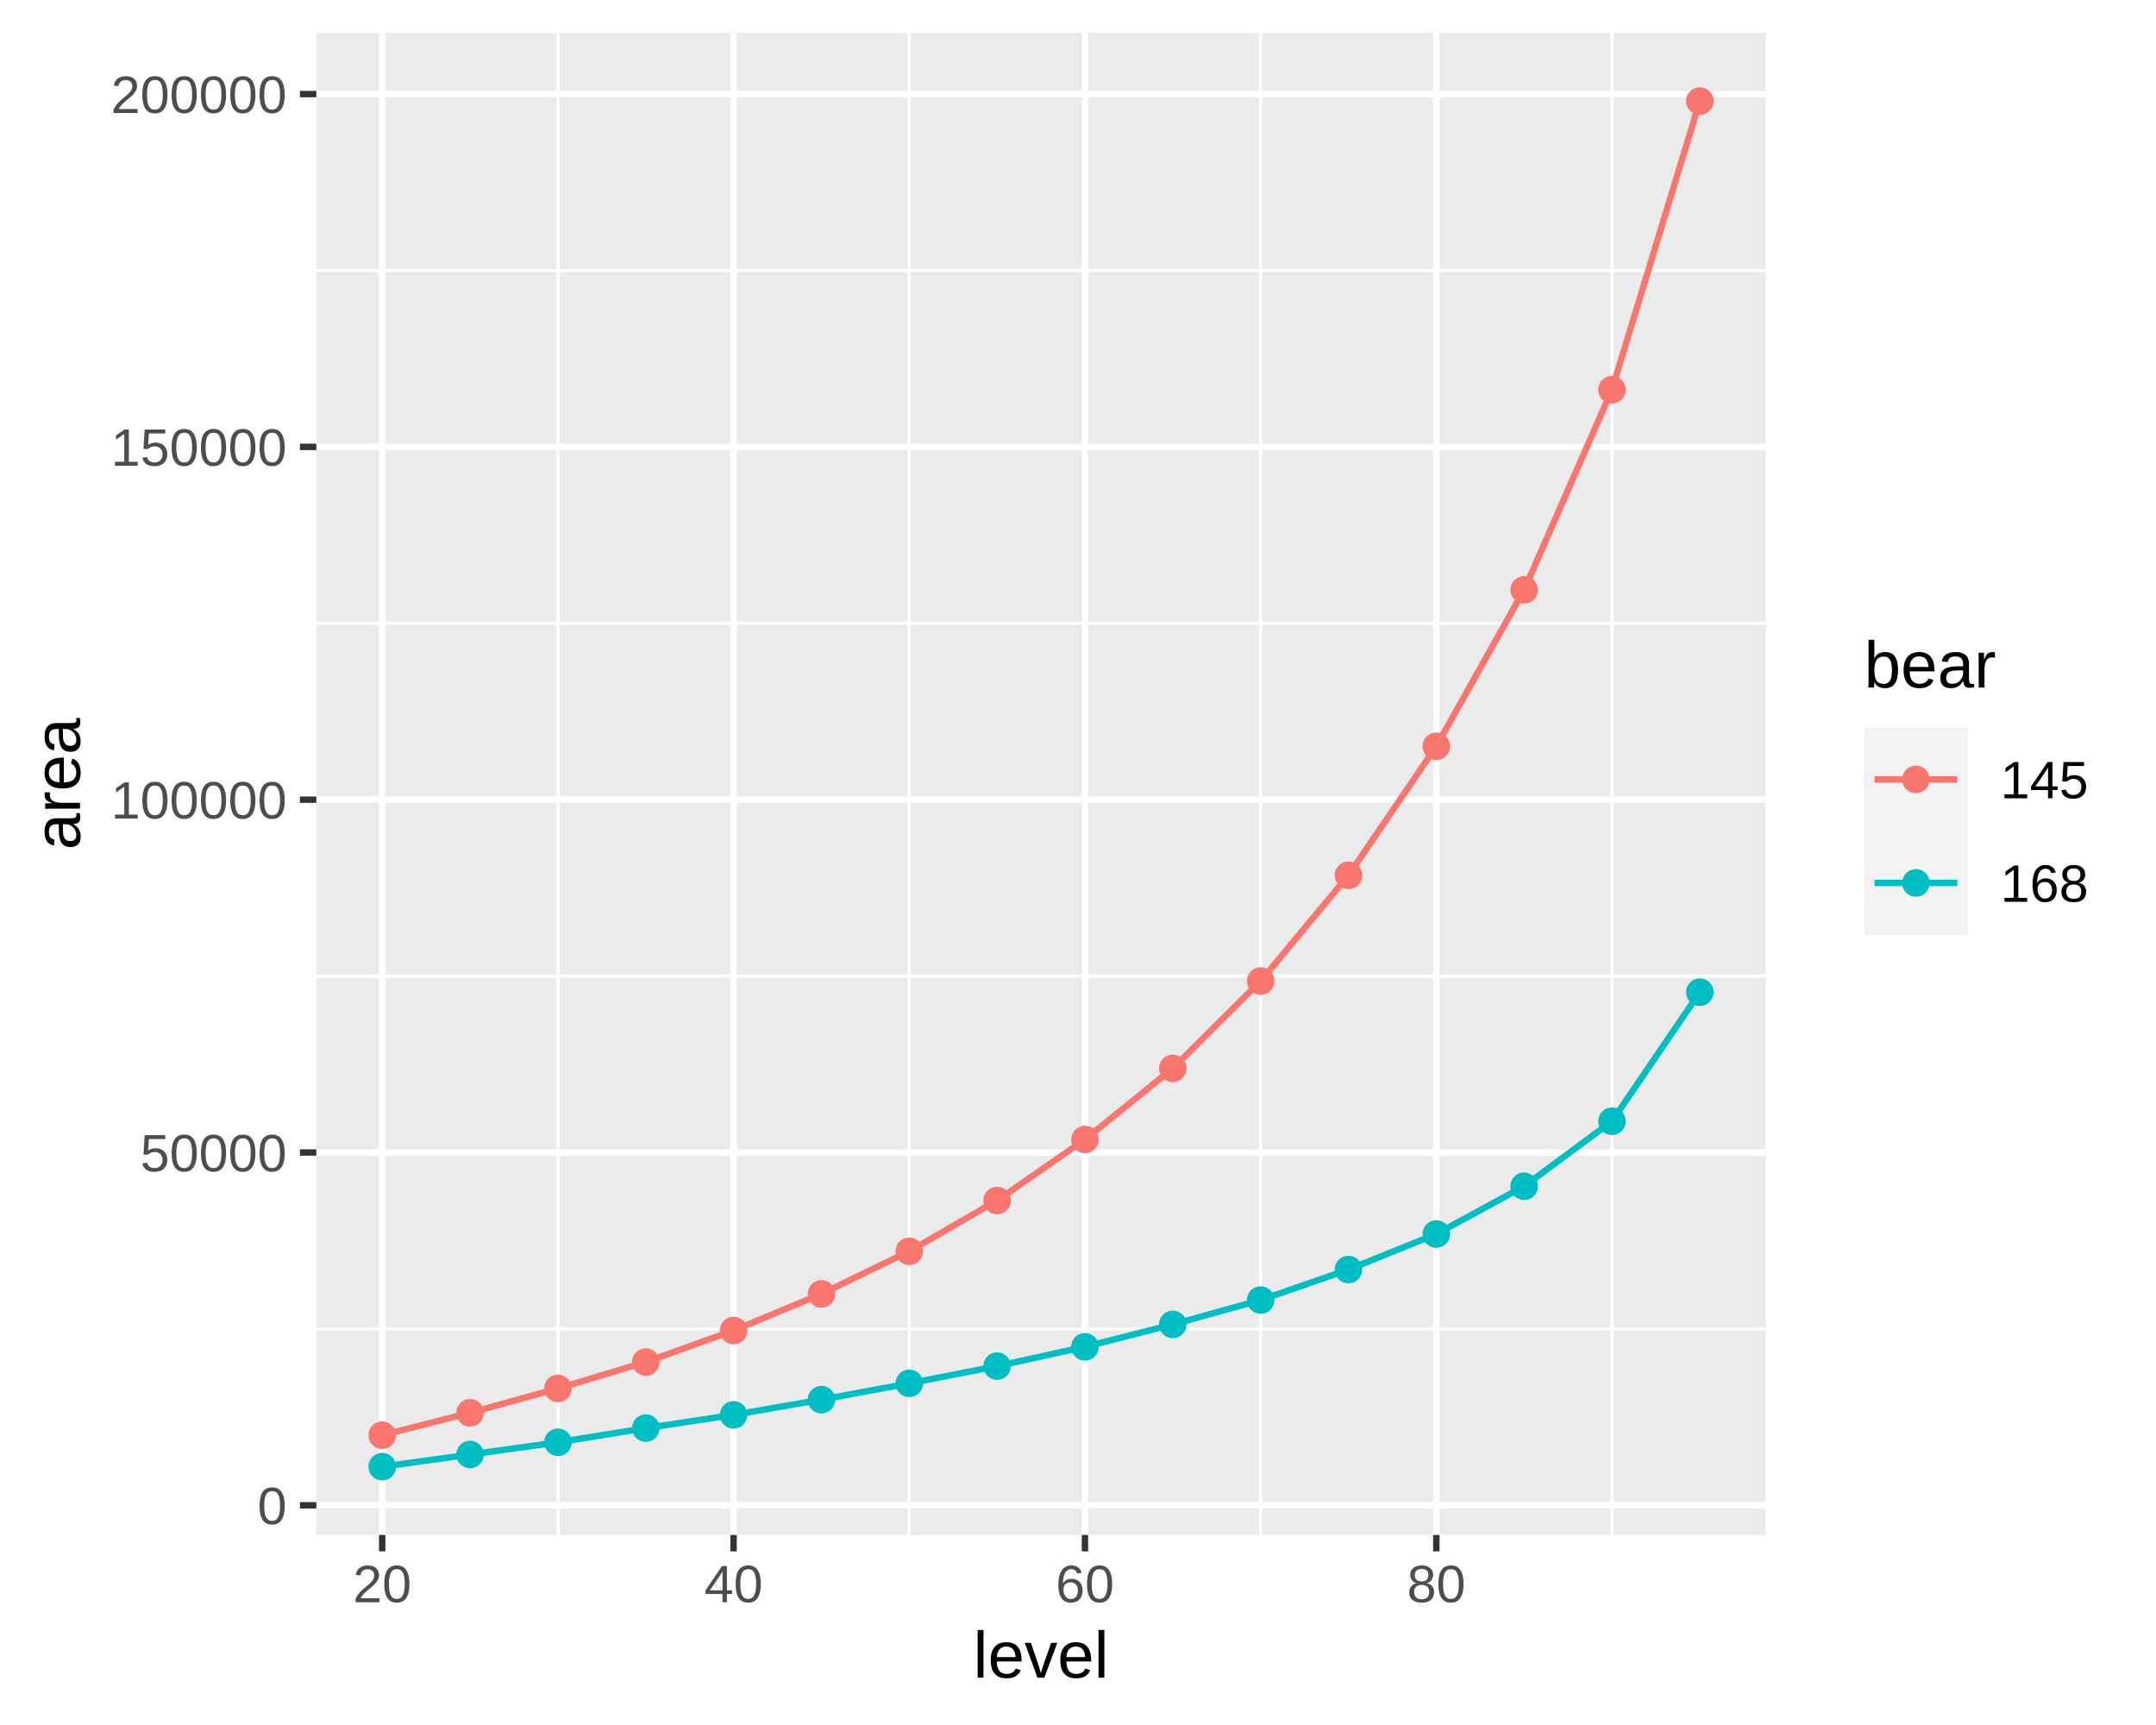
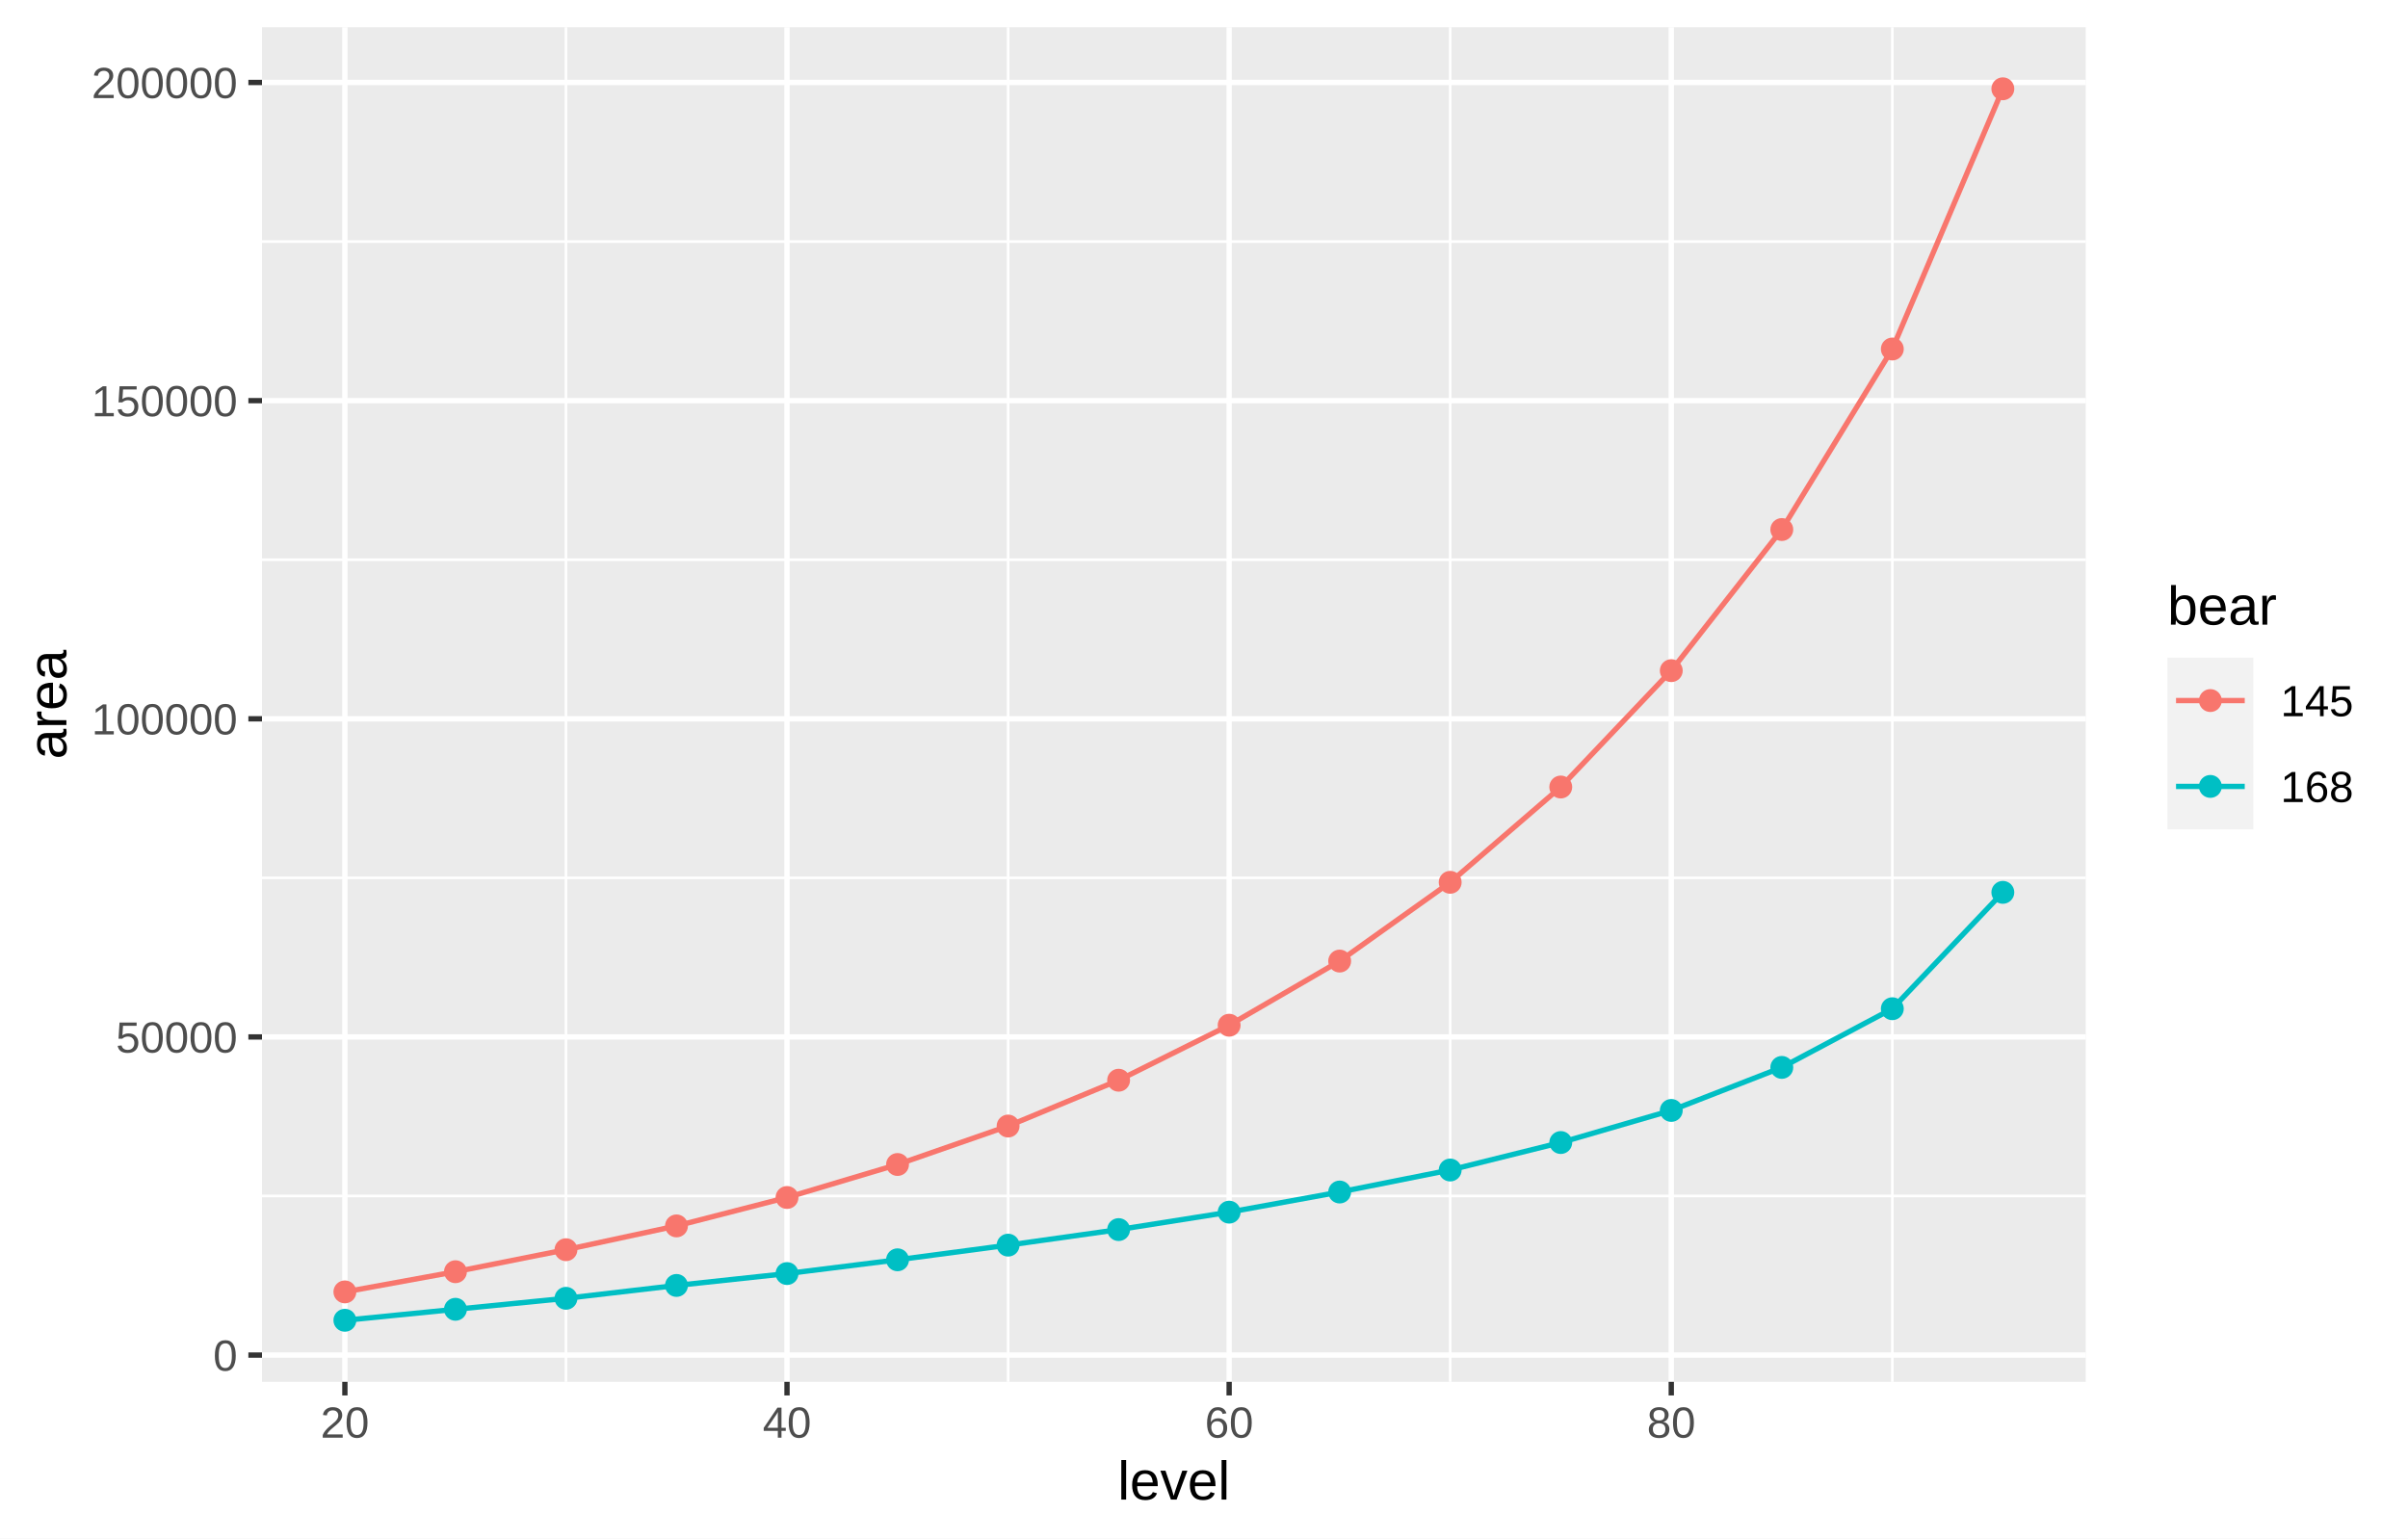
- <svg xmlns="http://www.w3.org/2000/svg" class="svglite" width="360.00pt" height="288.00pt" viewBox="0 0 360.00 288.00">
+ <svg xmlns="http://www.w3.org/2000/svg" class="svglite" width="484.56pt" height="309.60pt" viewBox="0 0 484.56 309.60">
  <defs>
    <style type="text/css">
    .svglite line, .svglite polyline, .svglite polygon, .svglite path, .svglite rect, .svglite circle {
      fill: none;
      stroke: #000000;
      stroke-linecap: round;
      stroke-linejoin: round;
      stroke-miterlimit: 10.00;
    }
    .svglite text {
      white-space: pre;
    }
  </style>
  </defs>
  <rect width="100%" height="100%" style="stroke: none; fill: #FFFFFF;" />
  <defs>
-     <clipPath id="cpMC4wMHwzNjAuMDB8MC4wMHwyODguMDA=">
-       <rect x="0.00" y="0.00" width="360.00" height="288.00" />
+     <clipPath id="cpMC4wMHw0ODQuNTZ8MC4wMHwzMDkuNjA=">
+       <rect x="0.00" y="0.00" width="484.56" height="309.60" />
    </clipPath>
  </defs>
-   <g clip-path="url(#cpMC4wMHwzNjAuMDB8MC4wMHwyODguMDA=)">
-     <rect x="0.00" y="0.00" width="360.00" height="288.00" style="stroke-width: 1.07; stroke: #FFFFFF; fill: #FFFFFF;" />
+   <g clip-path="url(#cpMC4wMHw0ODQuNTZ8MC4wMHwzMDkuNjA=)">
+     <rect x="0.00" y="0.00" width="484.56" height="309.60" style="stroke-width: 1.07; stroke: #FFFFFF; fill: #FFFFFF;" />
  </g>
  <defs>
-     <clipPath id="cpNTIuODJ8Mjk0LjgzfDUuNDh8MjU2LjI3">
-       <rect x="52.82" y="5.48" width="242.01" height="250.79" />
+     <clipPath id="cpNTIuNzJ8NDE5LjcyfDUuNDh8Mjc4LjEw">
+       <rect x="52.72" y="5.48" width="366.99" height="272.62" />
    </clipPath>
  </defs>
-   <g clip-path="url(#cpNTIuODJ8Mjk0LjgzfDUuNDh8MjU2LjI3)">
-     <rect x="52.82" y="5.48" width="242.01" height="250.79" style="stroke-width: 1.07; stroke: none; fill: #EBEBEB;" />
-     <polyline points="52.82,221.87 294.83,221.87 " style="stroke-width: 0.53; stroke: #FFFFFF; stroke-linecap: butt;" />
-     <polyline points="52.82,162.97 294.83,162.97 " style="stroke-width: 0.53; stroke: #FFFFFF; stroke-linecap: butt;" />
-     <polyline points="52.82,104.06 294.83,104.06 " style="stroke-width: 0.53; stroke: #FFFFFF; stroke-linecap: butt;" />
-     <polyline points="52.82,45.16 294.83,45.16 " style="stroke-width: 0.53; stroke: #FFFFFF; stroke-linecap: butt;" />
-     <polyline points="93.16,256.27 93.16,5.48 " style="stroke-width: 0.53; stroke: #FFFFFF; stroke-linecap: butt;" />
-     <polyline points="151.83,256.27 151.83,5.48 " style="stroke-width: 0.53; stroke: #FFFFFF; stroke-linecap: butt;" />
-     <polyline points="210.50,256.27 210.50,5.48 " style="stroke-width: 0.53; stroke: #FFFFFF; stroke-linecap: butt;" />
-     <polyline points="269.16,256.27 269.16,5.48 " style="stroke-width: 0.53; stroke: #FFFFFF; stroke-linecap: butt;" />
-     <polyline points="52.82,251.32 294.83,251.32 " style="stroke-width: 1.07; stroke: #FFFFFF; stroke-linecap: butt;" />
-     <polyline points="52.82,192.42 294.83,192.42 " style="stroke-width: 1.07; stroke: #FFFFFF; stroke-linecap: butt;" />
-     <polyline points="52.82,133.51 294.83,133.51 " style="stroke-width: 1.07; stroke: #FFFFFF; stroke-linecap: butt;" />
-     <polyline points="52.82,74.61 294.83,74.61 " style="stroke-width: 1.07; stroke: #FFFFFF; stroke-linecap: butt;" />
-     <polyline points="52.82,15.71 294.83,15.71 " style="stroke-width: 1.07; stroke: #FFFFFF; stroke-linecap: butt;" />
-     <polyline points="63.82,256.27 63.82,5.48 " style="stroke-width: 1.07; stroke: #FFFFFF; stroke-linecap: butt;" />
-     <polyline points="122.49,256.27 122.49,5.48 " style="stroke-width: 1.07; stroke: #FFFFFF; stroke-linecap: butt;" />
-     <polyline points="181.16,256.27 181.16,5.48 " style="stroke-width: 1.07; stroke: #FFFFFF; stroke-linecap: butt;" />
-     <polyline points="239.83,256.27 239.83,5.48 " style="stroke-width: 1.07; stroke: #FFFFFF; stroke-linecap: butt;" />
-     <polyline points="63.82,239.61 78.49,235.88 93.16,231.81 107.83,227.40 122.49,222.14 137.16,216.03 151.83,208.91 166.49,200.43 181.16,190.25 195.83,178.37 210.50,163.79 225.16,146.14 239.83,124.60 254.50,98.48 269.16,65.06 283.83,16.88 " style="stroke-width: 1.07; stroke: #F8766D; stroke-linecap: butt;" />
-     <polyline points="63.82,244.87 78.49,242.84 93.16,240.80 107.83,238.43 122.49,236.22 137.16,233.68 151.83,230.96 166.49,228.08 181.16,224.86 195.83,221.12 210.50,217.05 225.16,211.96 239.83,206.03 254.50,198.05 269.16,187.20 283.83,165.65 " style="stroke-width: 1.07; stroke: #00BFC4; stroke-linecap: butt;" />
-     <circle cx="63.82" cy="239.61" r="1.95" style="stroke-width: 0.71; stroke: #F8766D; fill: #F8766D;" />
-     <circle cx="78.49" cy="235.88" r="1.95" style="stroke-width: 0.71; stroke: #F8766D; fill: #F8766D;" />
-     <circle cx="93.16" cy="231.81" r="1.95" style="stroke-width: 0.71; stroke: #F8766D; fill: #F8766D;" />
-     <circle cx="107.83" cy="227.40" r="1.95" style="stroke-width: 0.71; stroke: #F8766D; fill: #F8766D;" />
-     <circle cx="122.49" cy="222.14" r="1.95" style="stroke-width: 0.71; stroke: #F8766D; fill: #F8766D;" />
-     <circle cx="137.16" cy="216.03" r="1.95" style="stroke-width: 0.71; stroke: #F8766D; fill: #F8766D;" />
-     <circle cx="151.83" cy="208.91" r="1.95" style="stroke-width: 0.71; stroke: #F8766D; fill: #F8766D;" />
-     <circle cx="166.49" cy="200.43" r="1.95" style="stroke-width: 0.71; stroke: #F8766D; fill: #F8766D;" />
-     <circle cx="181.16" cy="190.25" r="1.95" style="stroke-width: 0.71; stroke: #F8766D; fill: #F8766D;" />
-     <circle cx="195.83" cy="178.37" r="1.95" style="stroke-width: 0.71; stroke: #F8766D; fill: #F8766D;" />
-     <circle cx="210.50" cy="163.79" r="1.95" style="stroke-width: 0.71; stroke: #F8766D; fill: #F8766D;" />
-     <circle cx="225.16" cy="146.14" r="1.95" style="stroke-width: 0.71; stroke: #F8766D; fill: #F8766D;" />
-     <circle cx="239.83" cy="124.60" r="1.95" style="stroke-width: 0.71; stroke: #F8766D; fill: #F8766D;" />
-     <circle cx="254.50" cy="98.48" r="1.95" style="stroke-width: 0.71; stroke: #F8766D; fill: #F8766D;" />
-     <circle cx="269.16" cy="65.06" r="1.95" style="stroke-width: 0.71; stroke: #F8766D; fill: #F8766D;" />
-     <circle cx="283.83" cy="16.88" r="1.95" style="stroke-width: 0.71; stroke: #F8766D; fill: #F8766D;" />
-     <circle cx="63.82" cy="244.87" r="1.95" style="stroke-width: 0.71; stroke: #00BFC4; fill: #00BFC4;" />
-     <circle cx="78.49" cy="242.84" r="1.95" style="stroke-width: 0.71; stroke: #00BFC4; fill: #00BFC4;" />
-     <circle cx="93.16" cy="240.80" r="1.95" style="stroke-width: 0.71; stroke: #00BFC4; fill: #00BFC4;" />
-     <circle cx="107.83" cy="238.43" r="1.95" style="stroke-width: 0.71; stroke: #00BFC4; fill: #00BFC4;" />
-     <circle cx="122.49" cy="236.22" r="1.95" style="stroke-width: 0.71; stroke: #00BFC4; fill: #00BFC4;" />
-     <circle cx="137.16" cy="233.68" r="1.95" style="stroke-width: 0.71; stroke: #00BFC4; fill: #00BFC4;" />
-     <circle cx="151.83" cy="230.96" r="1.95" style="stroke-width: 0.71; stroke: #00BFC4; fill: #00BFC4;" />
-     <circle cx="166.49" cy="228.08" r="1.95" style="stroke-width: 0.71; stroke: #00BFC4; fill: #00BFC4;" />
-     <circle cx="181.16" cy="224.86" r="1.95" style="stroke-width: 0.71; stroke: #00BFC4; fill: #00BFC4;" />
-     <circle cx="195.83" cy="221.12" r="1.95" style="stroke-width: 0.71; stroke: #00BFC4; fill: #00BFC4;" />
-     <circle cx="210.50" cy="217.05" r="1.95" style="stroke-width: 0.71; stroke: #00BFC4; fill: #00BFC4;" />
-     <circle cx="225.16" cy="211.96" r="1.95" style="stroke-width: 0.71; stroke: #00BFC4; fill: #00BFC4;" />
-     <circle cx="239.83" cy="206.03" r="1.95" style="stroke-width: 0.71; stroke: #00BFC4; fill: #00BFC4;" />
-     <circle cx="254.50" cy="198.05" r="1.95" style="stroke-width: 0.71; stroke: #00BFC4; fill: #00BFC4;" />
-     <circle cx="269.16" cy="187.20" r="1.95" style="stroke-width: 0.71; stroke: #00BFC4; fill: #00BFC4;" />
-     <circle cx="283.83" cy="165.65" r="1.95" style="stroke-width: 0.71; stroke: #00BFC4; fill: #00BFC4;" />
+   <g clip-path="url(#cpNTIuNzJ8NDE5LjcyfDUuNDh8Mjc4LjEw)">
+     <rect x="52.72" y="5.48" width="366.99" height="272.62" style="stroke-width: 1.07; stroke: none; fill: #EBEBEB;" />
+     <polyline points="52.72,240.70 419.72,240.70 " style="stroke-width: 0.53; stroke: #FFFFFF; stroke-linecap: butt;" />
+     <polyline points="52.72,176.67 419.72,176.67 " style="stroke-width: 0.53; stroke: #FFFFFF; stroke-linecap: butt;" />
+     <polyline points="52.72,112.65 419.72,112.65 " style="stroke-width: 0.53; stroke: #FFFFFF; stroke-linecap: butt;" />
+     <polyline points="52.72,48.62 419.72,48.62 " style="stroke-width: 0.53; stroke: #FFFFFF; stroke-linecap: butt;" />
+     <polyline points="113.89,278.10 113.89,5.48 " style="stroke-width: 0.53; stroke: #FFFFFF; stroke-linecap: butt;" />
+     <polyline points="202.86,278.10 202.86,5.48 " style="stroke-width: 0.53; stroke: #FFFFFF; stroke-linecap: butt;" />
+     <polyline points="291.82,278.10 291.82,5.48 " style="stroke-width: 0.53; stroke: #FFFFFF; stroke-linecap: butt;" />
+     <polyline points="380.79,278.10 380.79,5.48 " style="stroke-width: 0.53; stroke: #FFFFFF; stroke-linecap: butt;" />
+     <polyline points="52.72,272.72 419.72,272.72 " style="stroke-width: 1.07; stroke: #FFFFFF; stroke-linecap: butt;" />
+     <polyline points="52.72,208.69 419.72,208.69 " style="stroke-width: 1.07; stroke: #FFFFFF; stroke-linecap: butt;" />
+     <polyline points="52.72,144.66 419.72,144.66 " style="stroke-width: 1.07; stroke: #FFFFFF; stroke-linecap: butt;" />
+     <polyline points="52.72,80.63 419.72,80.63 " style="stroke-width: 1.07; stroke: #FFFFFF; stroke-linecap: butt;" />
+     <polyline points="52.72,16.60 419.72,16.60 " style="stroke-width: 1.07; stroke: #FFFFFF; stroke-linecap: butt;" />
+     <polyline points="69.40,278.10 69.40,5.48 " style="stroke-width: 1.07; stroke: #FFFFFF; stroke-linecap: butt;" />
+     <polyline points="158.37,278.10 158.37,5.48 " style="stroke-width: 1.07; stroke: #FFFFFF; stroke-linecap: butt;" />
+     <polyline points="247.34,278.10 247.34,5.48 " style="stroke-width: 1.07; stroke: #FFFFFF; stroke-linecap: butt;" />
+     <polyline points="336.31,278.10 336.31,5.48 " style="stroke-width: 1.07; stroke: #FFFFFF; stroke-linecap: butt;" />
+     <polyline points="69.40,260.00 91.65,255.94 113.89,251.51 136.13,246.72 158.37,241.00 180.61,234.36 202.86,226.62 225.10,217.40 247.34,206.33 269.58,193.42 291.82,177.57 314.07,158.39 336.31,134.97 358.55,106.57 380.79,70.24 403.03,17.87 " style="stroke-width: 1.07; stroke: #F8766D; stroke-linecap: butt;" />
+     <polyline points="69.40,265.71 91.65,263.50 113.89,261.29 136.13,258.70 158.37,256.31 180.61,253.54 202.86,250.59 225.10,247.46 247.34,243.95 269.58,239.90 291.82,235.47 314.07,229.94 336.31,223.48 358.55,214.82 380.79,203.01 403.03,179.59 " style="stroke-width: 1.07; stroke: #00BFC4; stroke-linecap: butt;" />
+     <circle cx="69.40" cy="260.00" r="1.95" style="stroke-width: 0.71; stroke: #F8766D; fill: #F8766D;" />
+     <circle cx="91.65" cy="255.94" r="1.95" style="stroke-width: 0.71; stroke: #F8766D; fill: #F8766D;" />
+     <circle cx="113.89" cy="251.51" r="1.95" style="stroke-width: 0.71; stroke: #F8766D; fill: #F8766D;" />
+     <circle cx="136.13" cy="246.72" r="1.95" style="stroke-width: 0.71; stroke: #F8766D; fill: #F8766D;" />
+     <circle cx="158.37" cy="241.00" r="1.95" style="stroke-width: 0.71; stroke: #F8766D; fill: #F8766D;" />
+     <circle cx="180.61" cy="234.36" r="1.95" style="stroke-width: 0.71; stroke: #F8766D; fill: #F8766D;" />
+     <circle cx="202.86" cy="226.62" r="1.95" style="stroke-width: 0.71; stroke: #F8766D; fill: #F8766D;" />
+     <circle cx="225.10" cy="217.40" r="1.95" style="stroke-width: 0.71; stroke: #F8766D; fill: #F8766D;" />
+     <circle cx="247.34" cy="206.33" r="1.95" style="stroke-width: 0.71; stroke: #F8766D; fill: #F8766D;" />
+     <circle cx="269.58" cy="193.42" r="1.95" style="stroke-width: 0.71; stroke: #F8766D; fill: #F8766D;" />
+     <circle cx="291.82" cy="177.57" r="1.95" style="stroke-width: 0.71; stroke: #F8766D; fill: #F8766D;" />
+     <circle cx="314.07" cy="158.39" r="1.95" style="stroke-width: 0.71; stroke: #F8766D; fill: #F8766D;" />
+     <circle cx="336.31" cy="134.97" r="1.95" style="stroke-width: 0.71; stroke: #F8766D; fill: #F8766D;" />
+     <circle cx="358.55" cy="106.57" r="1.95" style="stroke-width: 0.71; stroke: #F8766D; fill: #F8766D;" />
+     <circle cx="380.79" cy="70.24" r="1.95" style="stroke-width: 0.71; stroke: #F8766D; fill: #F8766D;" />
+     <circle cx="403.03" cy="17.87" r="1.95" style="stroke-width: 0.71; stroke: #F8766D; fill: #F8766D;" />
+     <circle cx="69.40" cy="265.71" r="1.95" style="stroke-width: 0.71; stroke: #00BFC4; fill: #00BFC4;" />
+     <circle cx="91.65" cy="263.50" r="1.95" style="stroke-width: 0.71; stroke: #00BFC4; fill: #00BFC4;" />
+     <circle cx="113.89" cy="261.29" r="1.95" style="stroke-width: 0.71; stroke: #00BFC4; fill: #00BFC4;" />
+     <circle cx="136.13" cy="258.70" r="1.95" style="stroke-width: 0.71; stroke: #00BFC4; fill: #00BFC4;" />
+     <circle cx="158.37" cy="256.31" r="1.95" style="stroke-width: 0.71; stroke: #00BFC4; fill: #00BFC4;" />
+     <circle cx="180.61" cy="253.54" r="1.95" style="stroke-width: 0.71; stroke: #00BFC4; fill: #00BFC4;" />
+     <circle cx="202.86" cy="250.59" r="1.95" style="stroke-width: 0.71; stroke: #00BFC4; fill: #00BFC4;" />
+     <circle cx="225.10" cy="247.46" r="1.95" style="stroke-width: 0.71; stroke: #00BFC4; fill: #00BFC4;" />
+     <circle cx="247.34" cy="243.95" r="1.95" style="stroke-width: 0.71; stroke: #00BFC4; fill: #00BFC4;" />
+     <circle cx="269.58" cy="239.90" r="1.95" style="stroke-width: 0.71; stroke: #00BFC4; fill: #00BFC4;" />
+     <circle cx="291.82" cy="235.47" r="1.95" style="stroke-width: 0.71; stroke: #00BFC4; fill: #00BFC4;" />
+     <circle cx="314.07" cy="229.94" r="1.95" style="stroke-width: 0.71; stroke: #00BFC4; fill: #00BFC4;" />
+     <circle cx="336.31" cy="223.48" r="1.95" style="stroke-width: 0.71; stroke: #00BFC4; fill: #00BFC4;" />
+     <circle cx="358.55" cy="214.82" r="1.95" style="stroke-width: 0.71; stroke: #00BFC4; fill: #00BFC4;" />
+     <circle cx="380.79" cy="203.01" r="1.95" style="stroke-width: 0.71; stroke: #00BFC4; fill: #00BFC4;" />
+     <circle cx="403.03" cy="179.59" r="1.95" style="stroke-width: 0.71; stroke: #00BFC4; fill: #00BFC4;" />
  </g>
-   <g clip-path="url(#cpMC4wMHwzNjAuMDB8MC4wMHwyODguMDA=)">
-     <text x="47.89" y="254.47" text-anchor="end" style="font-size: 8.80px;fill: #4D4D4D; font-family: &quot;Arial&quot;;" textLength="4.90px" lengthAdjust="spacingAndGlyphs">0</text>
-     <text x="47.89" y="195.57" text-anchor="end" style="font-size: 8.80px;fill: #4D4D4D; font-family: &quot;Arial&quot;;" textLength="24.48px" lengthAdjust="spacingAndGlyphs">50000</text>
-     <text x="47.89" y="136.66" text-anchor="end" style="font-size: 8.80px;fill: #4D4D4D; font-family: &quot;Arial&quot;;" textLength="29.38px" lengthAdjust="spacingAndGlyphs">100000</text>
-     <text x="47.89" y="77.76" text-anchor="end" style="font-size: 8.80px;fill: #4D4D4D; font-family: &quot;Arial&quot;;" textLength="29.38px" lengthAdjust="spacingAndGlyphs">150000</text>
-     <text x="47.89" y="18.86" text-anchor="end" style="font-size: 8.80px;fill: #4D4D4D; font-family: &quot;Arial&quot;;" textLength="29.38px" lengthAdjust="spacingAndGlyphs">200000</text>
-     <polyline points="50.08,251.32 52.82,251.32 " style="stroke-width: 1.07; stroke: #333333; stroke-linecap: butt;" />
-     <polyline points="50.08,192.42 52.82,192.42 " style="stroke-width: 1.07; stroke: #333333; stroke-linecap: butt;" />
-     <polyline points="50.08,133.51 52.82,133.51 " style="stroke-width: 1.07; stroke: #333333; stroke-linecap: butt;" />
-     <polyline points="50.08,74.61 52.82,74.61 " style="stroke-width: 1.07; stroke: #333333; stroke-linecap: butt;" />
-     <polyline points="50.08,15.71 52.82,15.71 " style="stroke-width: 1.07; stroke: #333333; stroke-linecap: butt;" />
-     <polyline points="63.82,259.01 63.82,256.27 " style="stroke-width: 1.07; stroke: #333333; stroke-linecap: butt;" />
-     <polyline points="122.49,259.01 122.49,256.27 " style="stroke-width: 1.07; stroke: #333333; stroke-linecap: butt;" />
-     <polyline points="181.16,259.01 181.16,256.27 " style="stroke-width: 1.07; stroke: #333333; stroke-linecap: butt;" />
-     <polyline points="239.83,259.01 239.83,256.27 " style="stroke-width: 1.07; stroke: #333333; stroke-linecap: butt;" />
-     <text x="63.82" y="267.50" text-anchor="middle" style="font-size: 8.80px;fill: #4D4D4D; font-family: &quot;Arial&quot;;" textLength="9.79px" lengthAdjust="spacingAndGlyphs">20</text>
-     <text x="122.49" y="267.50" text-anchor="middle" style="font-size: 8.80px;fill: #4D4D4D; font-family: &quot;Arial&quot;;" textLength="9.79px" lengthAdjust="spacingAndGlyphs">40</text>
-     <text x="181.16" y="267.50" text-anchor="middle" style="font-size: 8.80px;fill: #4D4D4D; font-family: &quot;Arial&quot;;" textLength="9.79px" lengthAdjust="spacingAndGlyphs">60</text>
-     <text x="239.83" y="267.50" text-anchor="middle" style="font-size: 8.80px;fill: #4D4D4D; font-family: &quot;Arial&quot;;" textLength="9.79px" lengthAdjust="spacingAndGlyphs">80</text>
-     <text x="173.83" y="280.10" text-anchor="middle" style="font-size: 11.00px; font-family: &quot;Arial&quot;;" textLength="22.62px" lengthAdjust="spacingAndGlyphs">level</text>
-     <text transform="translate(13.36,130.88) rotate(-90)" text-anchor="middle" style="font-size: 11.00px; font-family: &quot;Arial&quot;;" textLength="22.02px" lengthAdjust="spacingAndGlyphs">area</text>
-     <rect x="305.79" y="100.22" width="48.73" height="61.32" style="stroke-width: 1.07; stroke: none; fill: #FFFFFF;" />
-     <text x="311.27" y="114.79" style="font-size: 11.00px; font-family: &quot;Arial&quot;;" textLength="22.02px" lengthAdjust="spacingAndGlyphs">bear</text>
-     <rect x="311.27" y="121.49" width="17.28" height="17.28" style="stroke-width: 1.07; stroke: none; fill: #F2F2F2;" />
-     <line x1="313.00" y1="130.13" x2="326.82" y2="130.13" style="stroke-width: 1.07; stroke: #F8766D; stroke-linecap: butt;" />
-     <circle cx="319.91" cy="130.13" r="1.95" style="stroke-width: 0.71; stroke: #F8766D; fill: #F8766D;" />
-     <rect x="311.27" y="138.77" width="17.28" height="17.28" style="stroke-width: 1.07; stroke: none; fill: #F2F2F2;" />
-     <line x1="313.00" y1="147.41" x2="326.82" y2="147.41" style="stroke-width: 1.07; stroke: #00BFC4; stroke-linecap: butt;" />
-     <circle cx="319.91" cy="147.41" r="1.95" style="stroke-width: 0.71; stroke: #00BFC4; fill: #00BFC4;" />
-     <text x="334.03" y="133.28" style="font-size: 8.80px; font-family: &quot;Arial&quot;;" textLength="14.69px" lengthAdjust="spacingAndGlyphs">145</text>
-     <text x="334.03" y="150.56" style="font-size: 8.80px; font-family: &quot;Arial&quot;;" textLength="14.69px" lengthAdjust="spacingAndGlyphs">168</text>
+   <g clip-path="url(#cpMC4wMHw0ODQuNTZ8MC4wMHwzMDkuNjA=)">
+     <text x="47.79" y="275.87" text-anchor="end" style="font-size: 8.80px;fill: #4D4D4D; font-family: &quot;Arial&quot;;" textLength="4.90px" lengthAdjust="spacingAndGlyphs">0</text>
+     <text x="47.79" y="211.84" text-anchor="end" style="font-size: 8.80px;fill: #4D4D4D; font-family: &quot;Arial&quot;;" textLength="24.48px" lengthAdjust="spacingAndGlyphs">50000</text>
+     <text x="47.79" y="147.81" text-anchor="end" style="font-size: 8.80px;fill: #4D4D4D; font-family: &quot;Arial&quot;;" textLength="29.38px" lengthAdjust="spacingAndGlyphs">100000</text>
+     <text x="47.79" y="83.78" text-anchor="end" style="font-size: 8.80px;fill: #4D4D4D; font-family: &quot;Arial&quot;;" textLength="29.38px" lengthAdjust="spacingAndGlyphs">150000</text>
+     <text x="47.79" y="19.75" text-anchor="end" style="font-size: 8.80px;fill: #4D4D4D; font-family: &quot;Arial&quot;;" textLength="29.38px" lengthAdjust="spacingAndGlyphs">200000</text>
+     <polyline points="49.98,272.72 52.72,272.72 " style="stroke-width: 1.07; stroke: #333333; stroke-linecap: butt;" />
+     <polyline points="49.98,208.69 52.72,208.69 " style="stroke-width: 1.07; stroke: #333333; stroke-linecap: butt;" />
+     <polyline points="49.98,144.66 52.72,144.66 " style="stroke-width: 1.07; stroke: #333333; stroke-linecap: butt;" />
+     <polyline points="49.98,80.63 52.72,80.63 " style="stroke-width: 1.07; stroke: #333333; stroke-linecap: butt;" />
+     <polyline points="49.98,16.60 52.72,16.60 " style="stroke-width: 1.07; stroke: #333333; stroke-linecap: butt;" />
+     <polyline points="69.40,280.84 69.40,278.10 " style="stroke-width: 1.07; stroke: #333333; stroke-linecap: butt;" />
+     <polyline points="158.37,280.84 158.37,278.10 " style="stroke-width: 1.07; stroke: #333333; stroke-linecap: butt;" />
+     <polyline points="247.34,280.84 247.34,278.10 " style="stroke-width: 1.07; stroke: #333333; stroke-linecap: butt;" />
+     <polyline points="336.31,280.84 336.31,278.10 " style="stroke-width: 1.07; stroke: #333333; stroke-linecap: butt;" />
+     <text x="69.40" y="289.34" text-anchor="middle" style="font-size: 8.80px;fill: #4D4D4D; font-family: &quot;Arial&quot;;" textLength="9.79px" lengthAdjust="spacingAndGlyphs">20</text>
+     <text x="158.37" y="289.34" text-anchor="middle" style="font-size: 8.80px;fill: #4D4D4D; font-family: &quot;Arial&quot;;" textLength="9.79px" lengthAdjust="spacingAndGlyphs">40</text>
+     <text x="247.34" y="289.34" text-anchor="middle" style="font-size: 8.80px;fill: #4D4D4D; font-family: &quot;Arial&quot;;" textLength="9.79px" lengthAdjust="spacingAndGlyphs">60</text>
+     <text x="336.31" y="289.34" text-anchor="middle" style="font-size: 8.80px;fill: #4D4D4D; font-family: &quot;Arial&quot;;" textLength="9.79px" lengthAdjust="spacingAndGlyphs">80</text>
+     <text x="236.22" y="301.80" text-anchor="middle" style="font-size: 11.00px; font-family: &quot;Arial&quot;;" textLength="22.62px" lengthAdjust="spacingAndGlyphs">level</text>
+     <text transform="translate(13.36,141.79) rotate(-90)" text-anchor="middle" style="font-size: 11.00px; font-family: &quot;Arial&quot;;" textLength="22.02px" lengthAdjust="spacingAndGlyphs">area</text>
+     <rect x="430.67" y="111.19" width="48.41" height="61.19" style="stroke-width: 1.07; stroke: none; fill: #FFFFFF;" />
+     <text x="436.15" y="125.71" style="font-size: 11.00px; font-family: &quot;Arial&quot;;" textLength="22.02px" lengthAdjust="spacingAndGlyphs">bear</text>
+     <rect x="436.15" y="132.35" width="17.28" height="17.28" style="stroke-width: 1.07; stroke: none; fill: #F2F2F2;" />
+     <line x1="437.88" y1="140.99" x2="451.71" y2="140.99" style="stroke-width: 1.07; stroke: #F8766D; stroke-linecap: butt;" />
+     <circle cx="444.79" cy="140.99" r="1.95" style="stroke-width: 0.71; stroke: #F8766D; fill: #F8766D;" />
+     <rect x="436.15" y="149.63" width="17.28" height="17.28" style="stroke-width: 1.07; stroke: none; fill: #F2F2F2;" />
+     <line x1="437.88" y1="158.27" x2="451.71" y2="158.27" style="stroke-width: 1.07; stroke: #00BFC4; stroke-linecap: butt;" />
+     <circle cx="444.79" cy="158.27" r="1.95" style="stroke-width: 0.71; stroke: #00BFC4; fill: #00BFC4;" />
+     <text x="458.91" y="144.14" style="font-size: 8.80px; font-family: &quot;Arial&quot;;" textLength="14.69px" lengthAdjust="spacingAndGlyphs">145</text>
+     <text x="458.91" y="161.42" style="font-size: 8.80px; font-family: &quot;Arial&quot;;" textLength="14.69px" lengthAdjust="spacingAndGlyphs">168</text>
  </g>
</svg>
